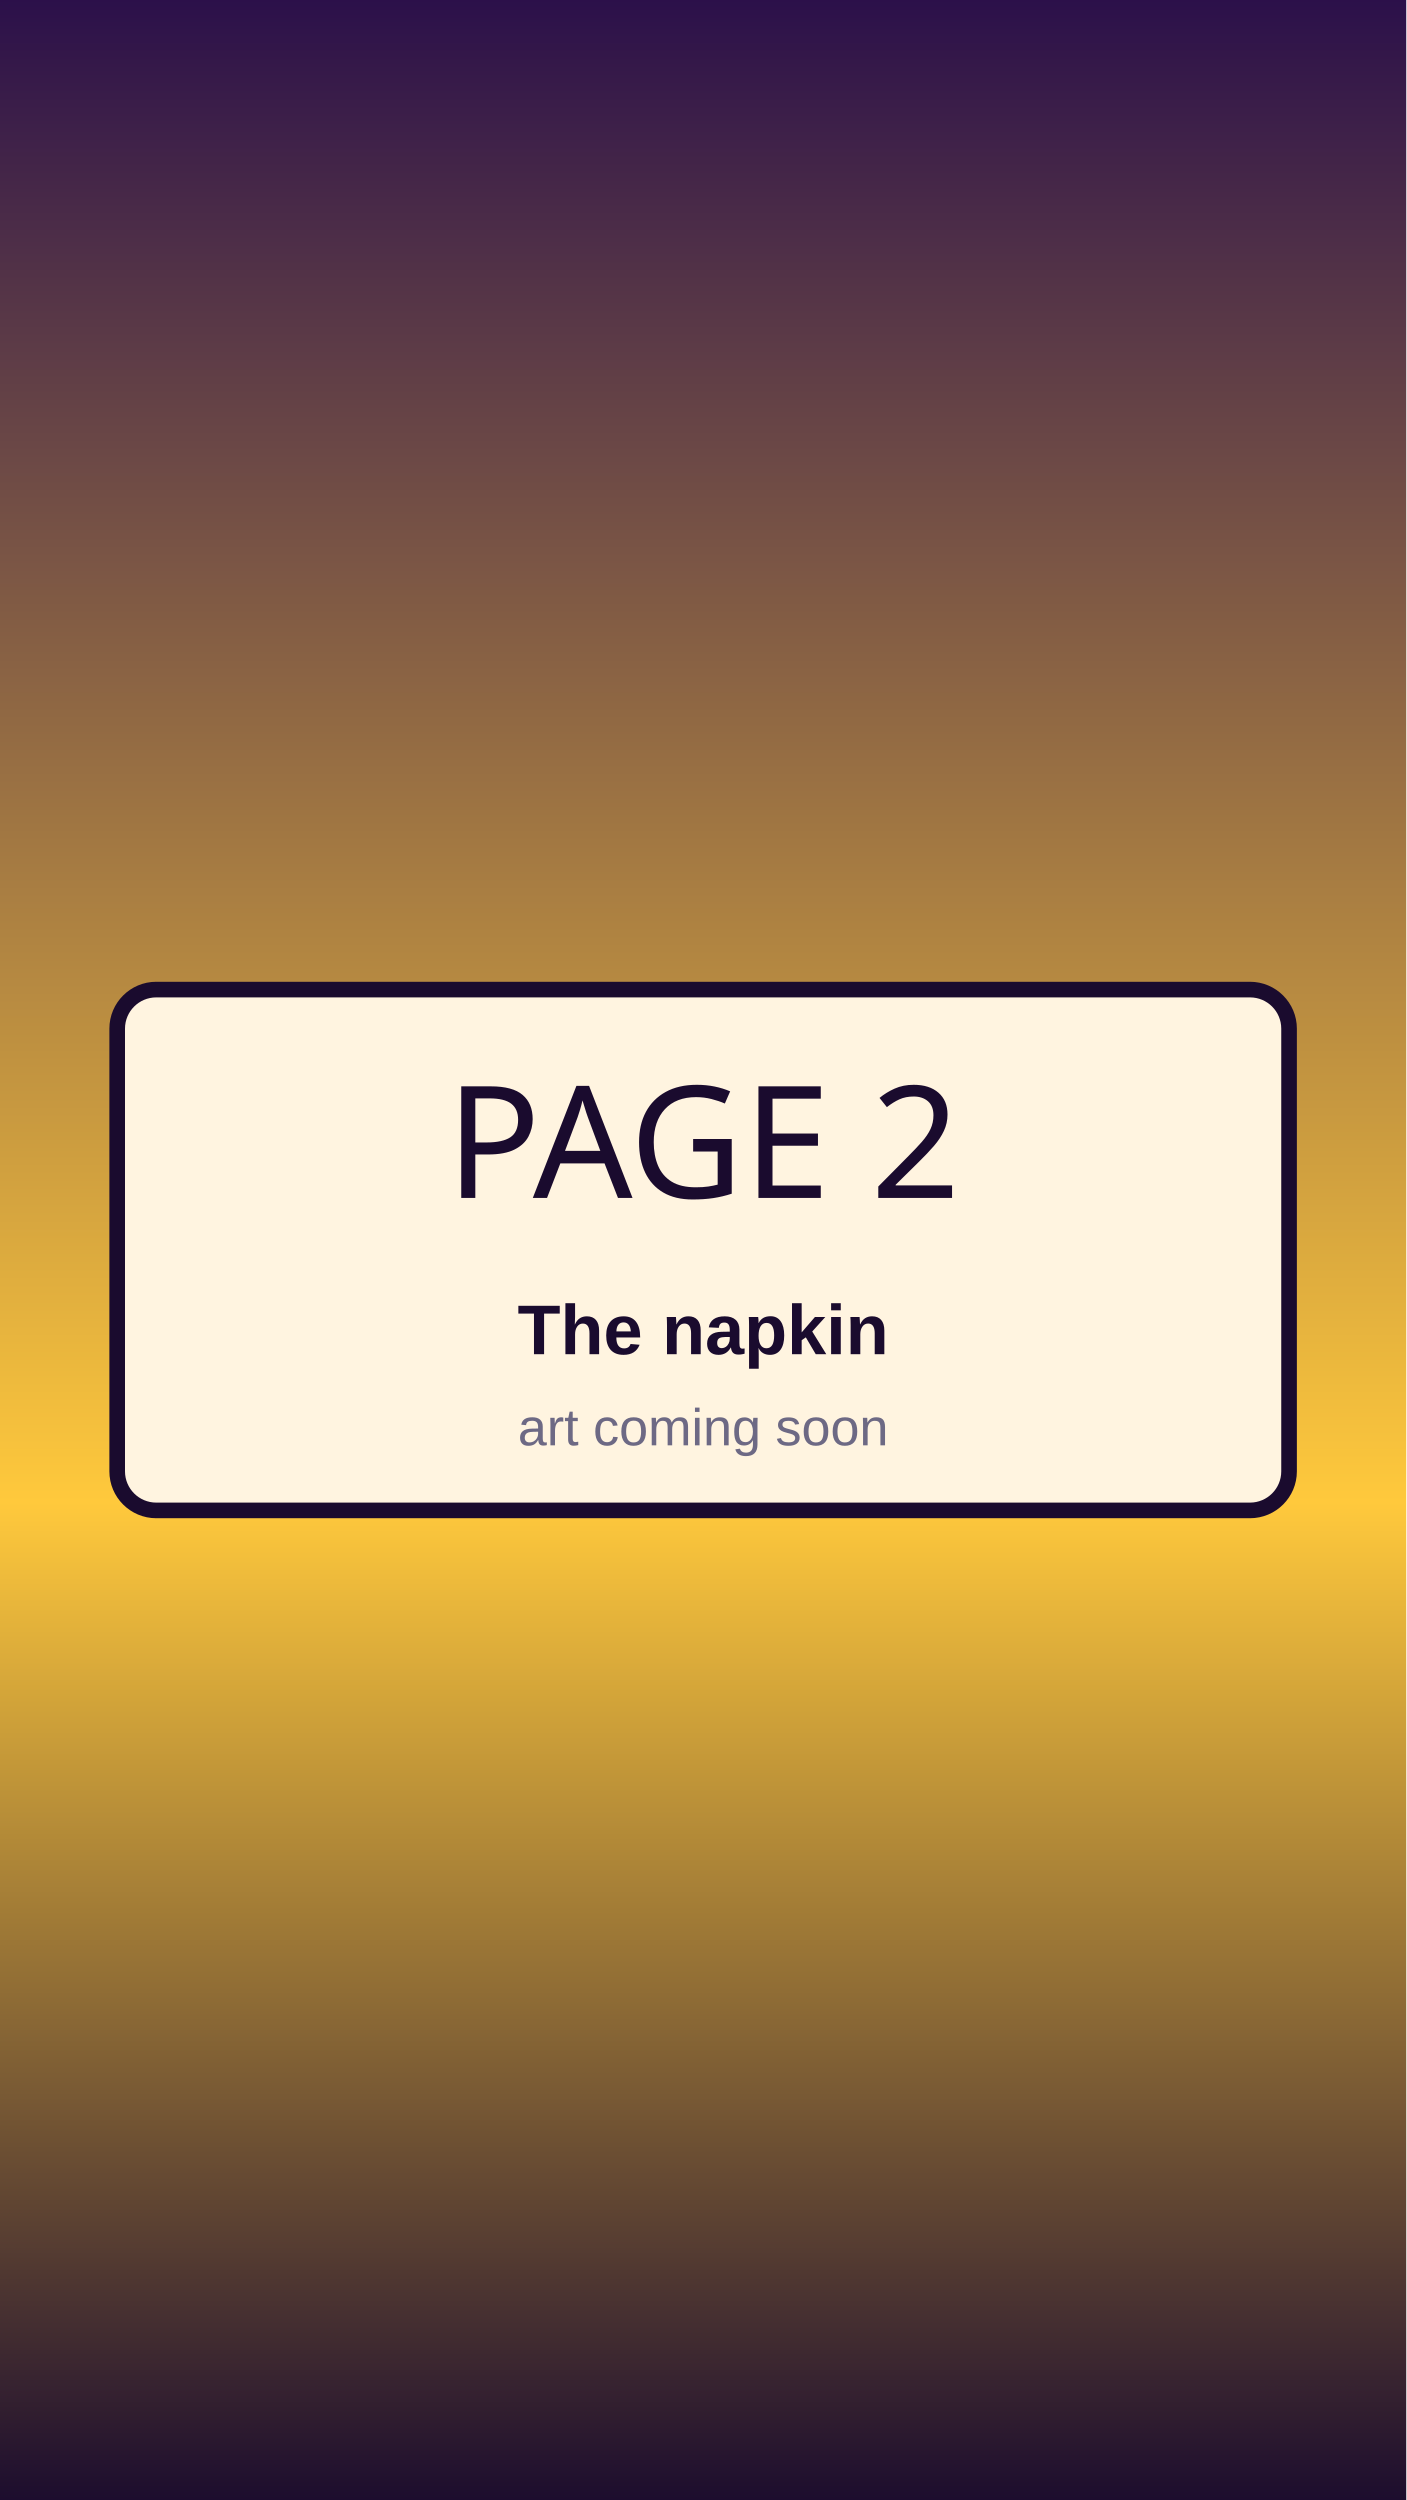
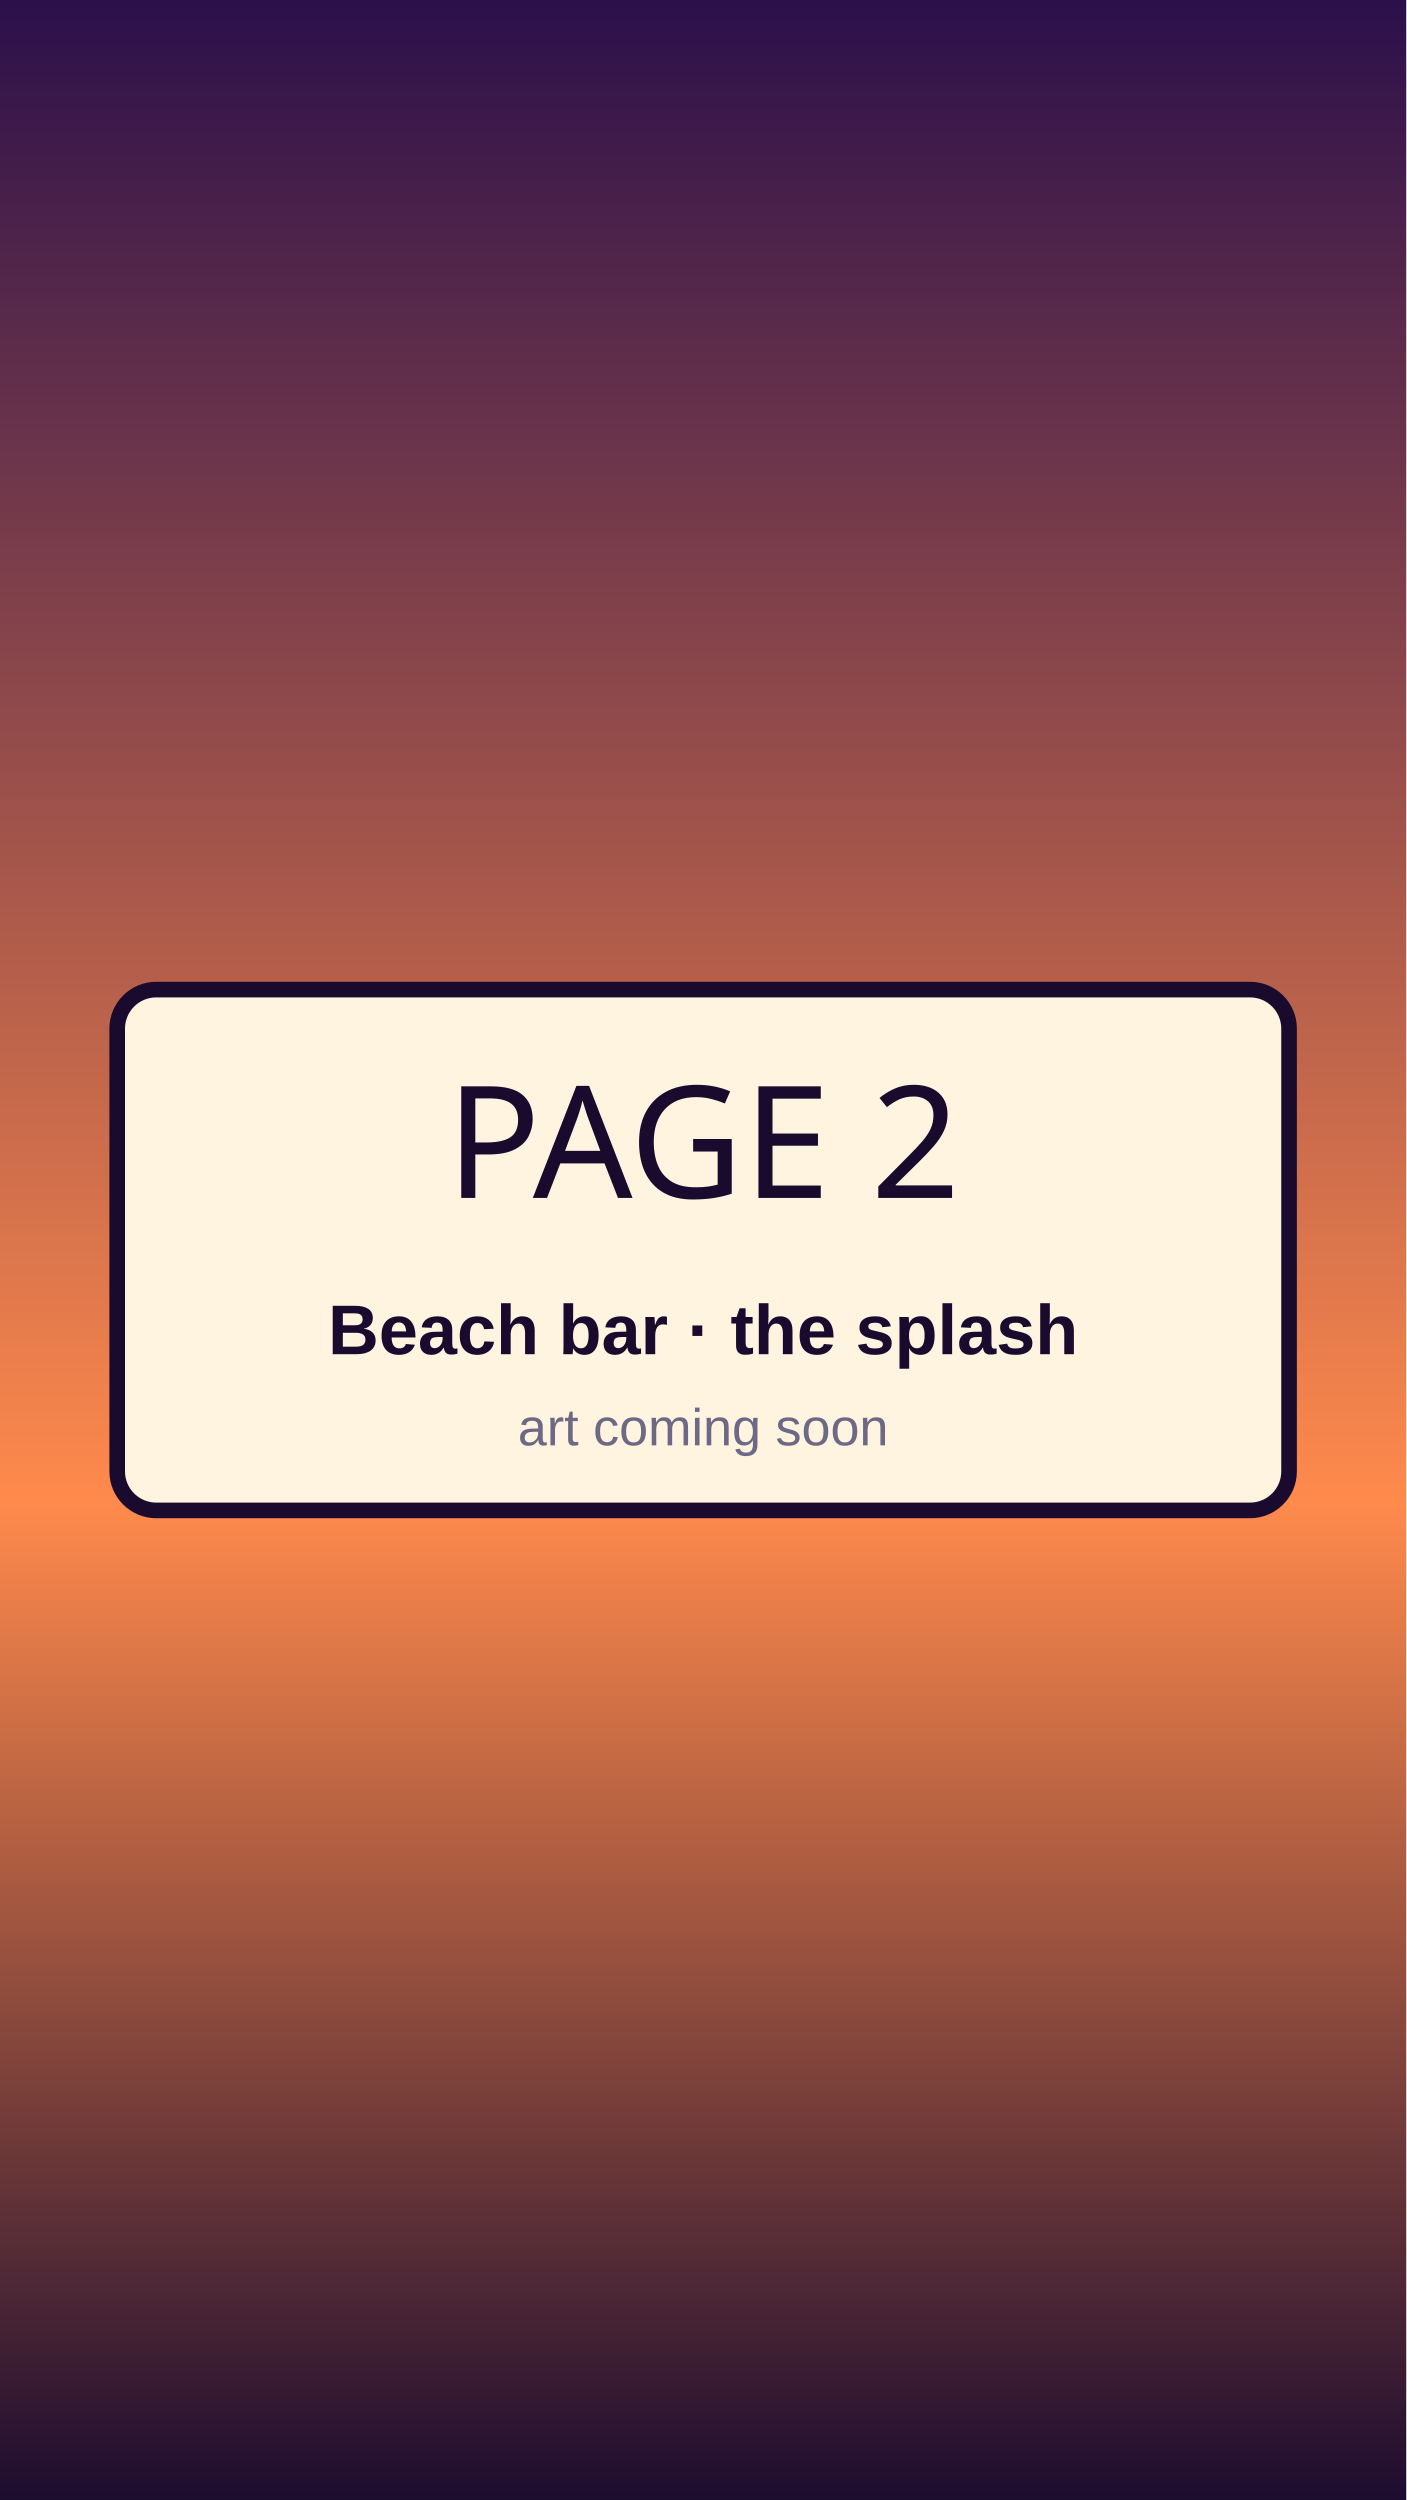
<svg xmlns="http://www.w3.org/2000/svg" width="1080" height="1920" viewBox="0 0 1080 1920">
  <defs>
    <linearGradient id="g" x1="0" y1="0" x2="0" y2="1">
      <stop offset="0" stop-color="#2a0f4a" />
-       <stop offset="0.6" stop-color="#ffc93c" />
+       <stop offset="0.6" stop-color="#ff8a4c" />
      <stop offset="1" stop-color="#1a0b2e" />
    </linearGradient>
  </defs>
  <rect width="1080" height="1920" fill="url(#g)" />
  <rect x="90" y="760" width="900" height="400" rx="30" fill="#fff4e0" stroke="#1a0b2e" stroke-width="12" />
  <text x="540" y="920" font-family="Impact, sans-serif" font-size="120" text-anchor="middle" fill="#1a0b2e">PAGE 2</text>
-   <text x="540" y="1040" font-family="Arial, sans-serif" font-weight="bold" font-size="54" text-anchor="middle" fill="#1a0b2e">The napkin</text>
+   <text x="540" y="1040" font-family="Arial, sans-serif" font-weight="bold" font-size="54" text-anchor="middle" fill="#1a0b2e">Beach bar · the splash</text>
  <text x="540" y="1110" font-family="Arial, sans-serif" font-size="40" text-anchor="middle" fill="#6d6984">art coming soon</text>
</svg>
